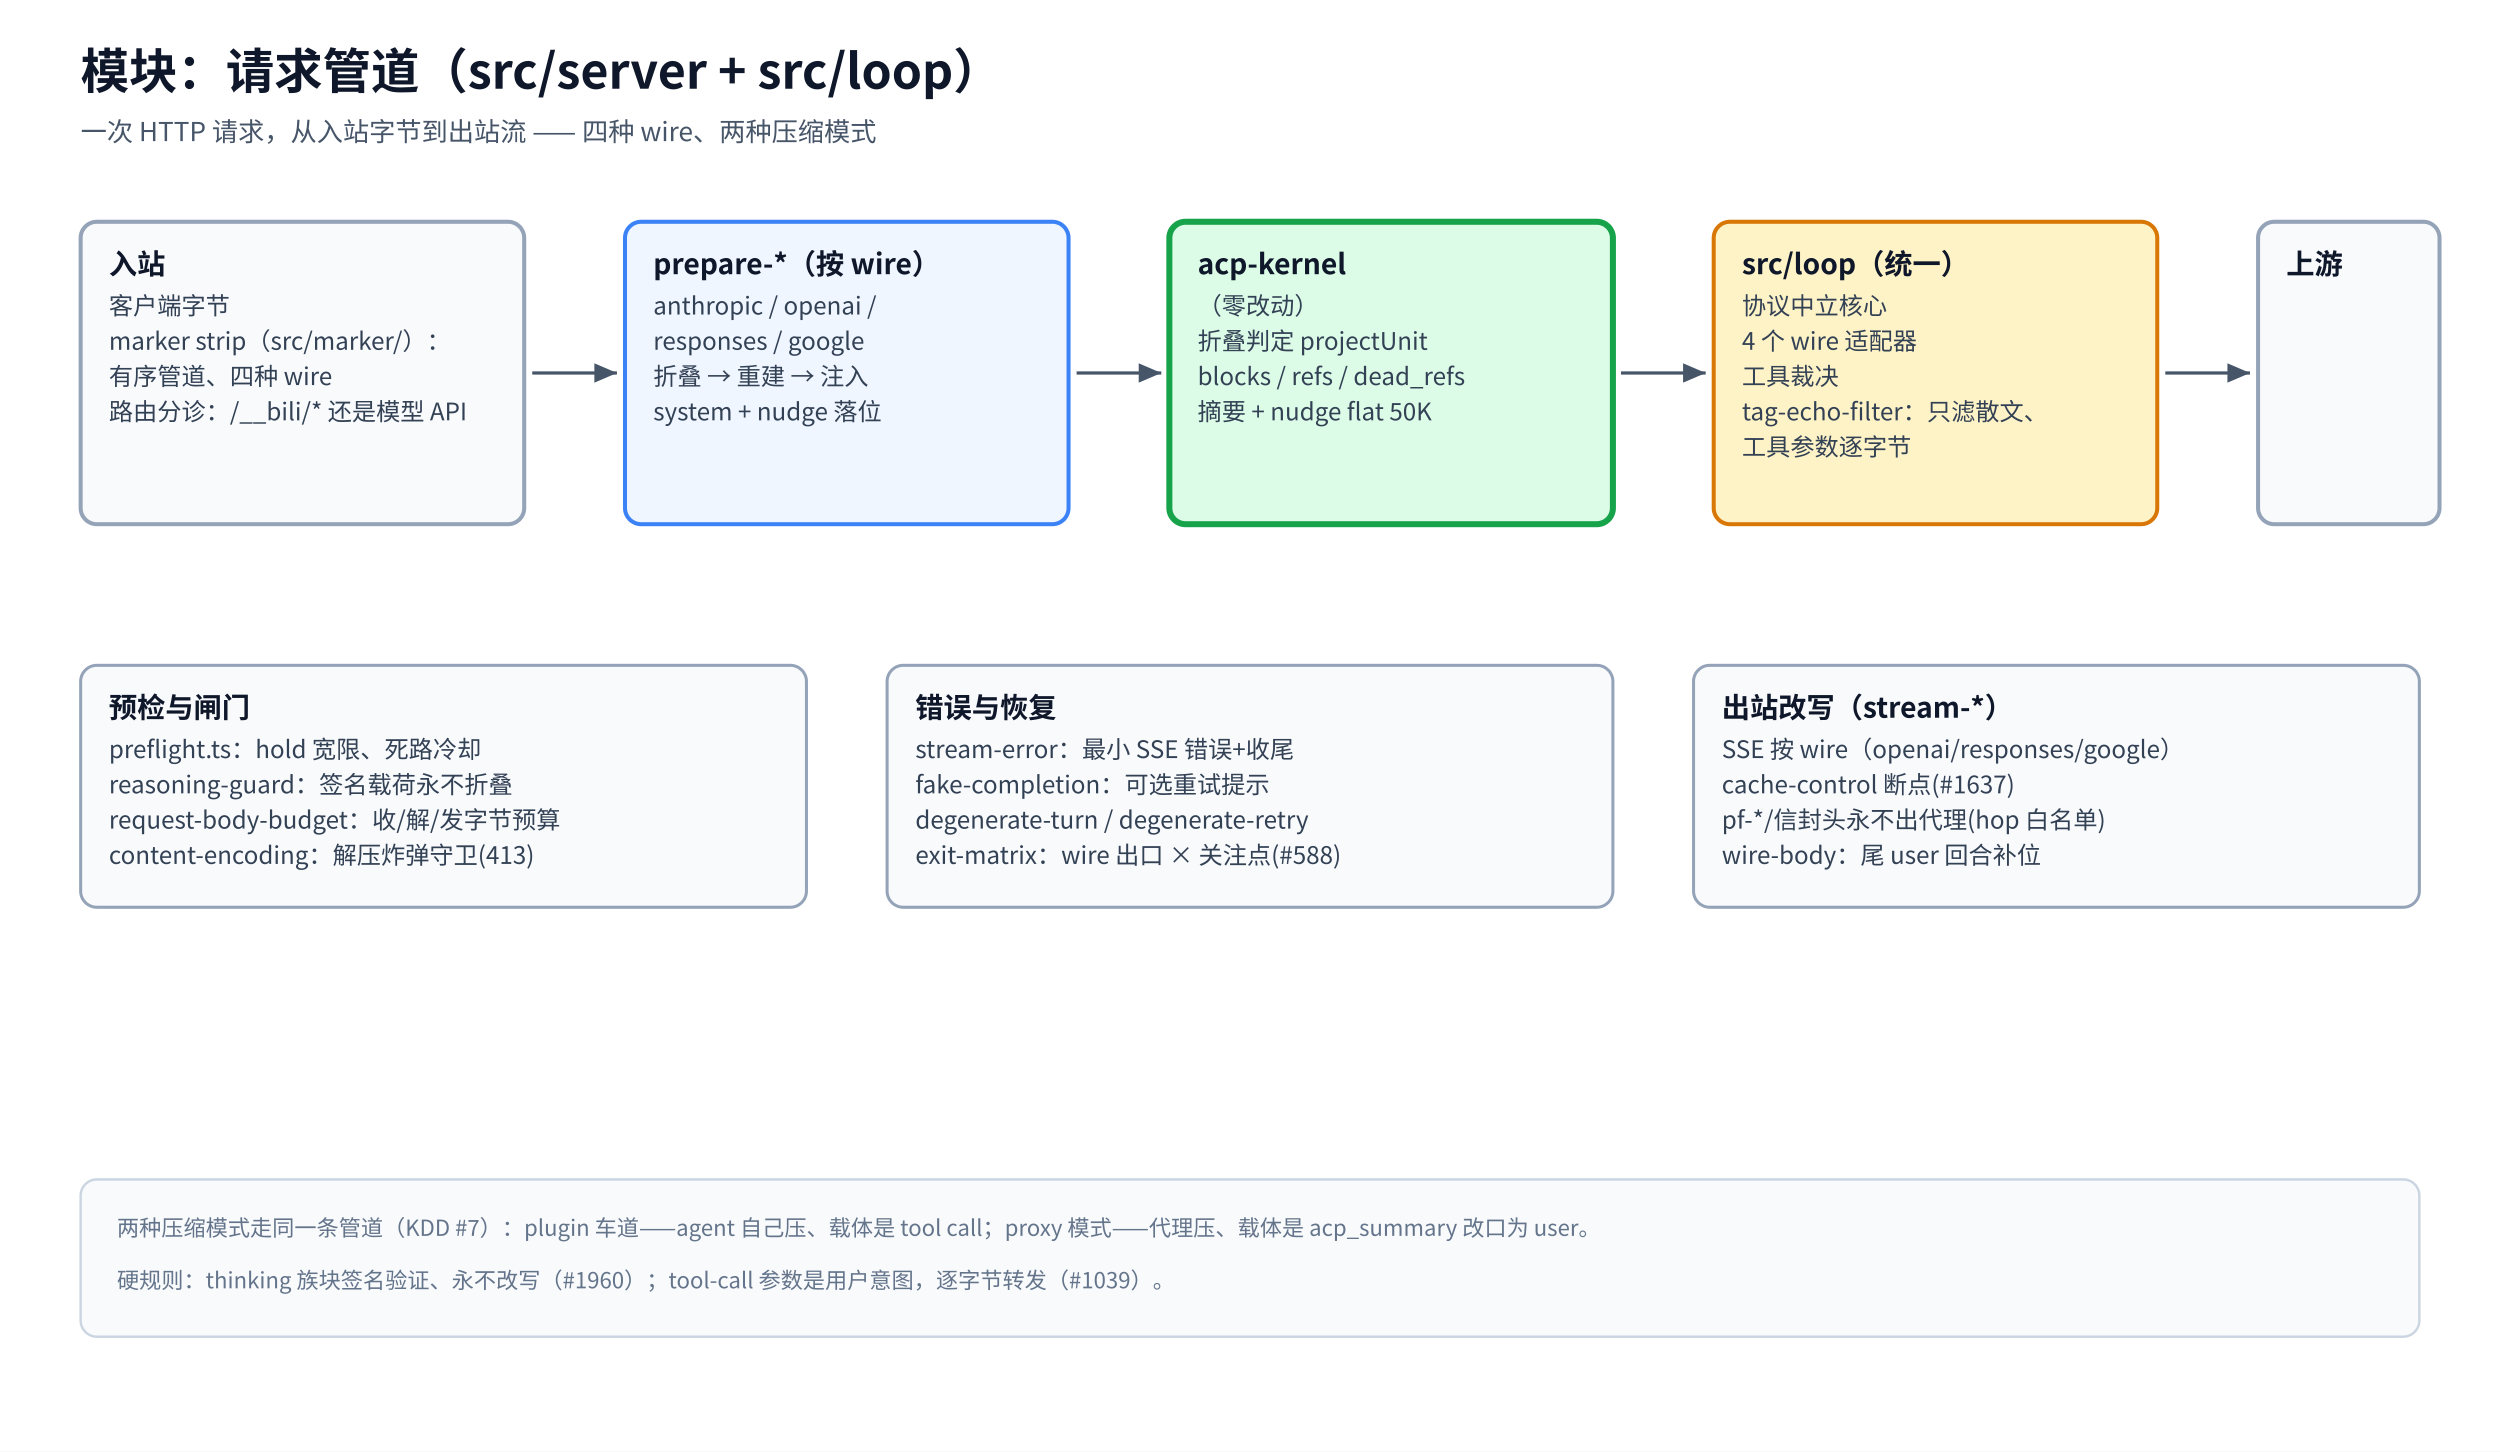
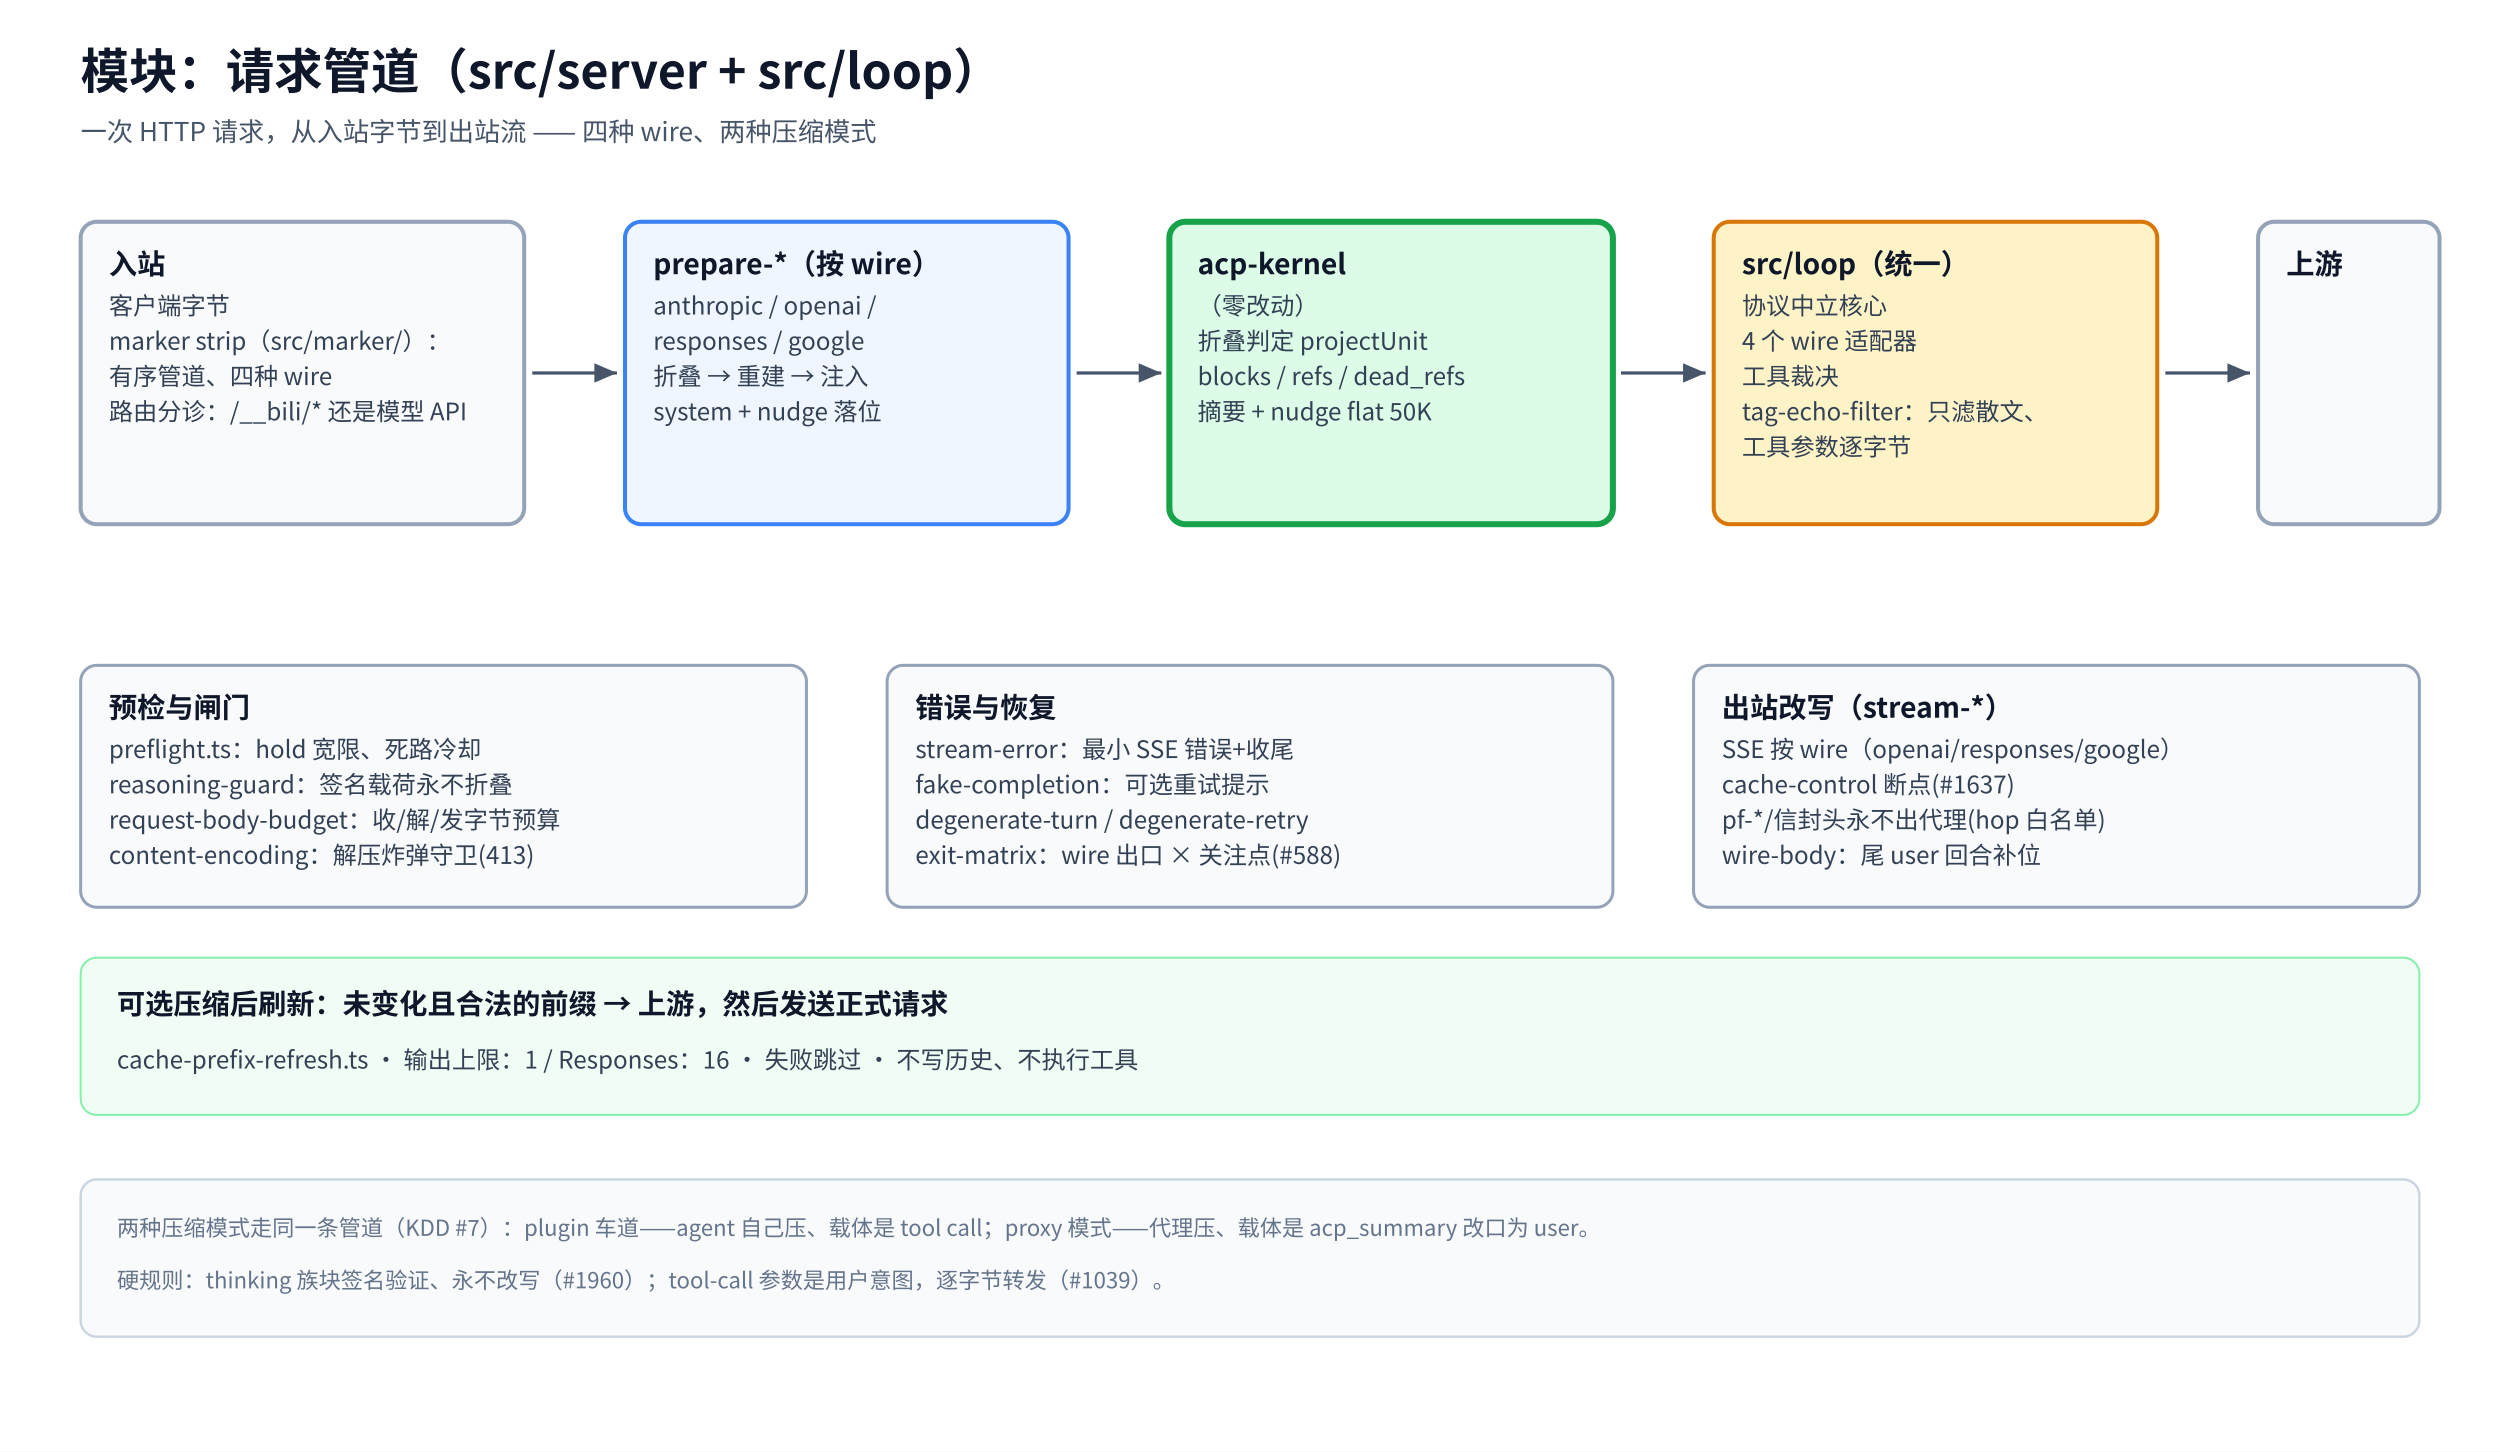
<svg xmlns="http://www.w3.org/2000/svg" width="1240" height="720" viewBox="0 0 1240 720">
  <style>text{font-family:'Noto Sans CJK SC','Droid Sans Fallback',sans-serif;}.tt{font-size:24px;font-weight:700;fill:#0f172a;}.sub{font-size:13px;fill:#475569;}.h{font-size:14px;font-weight:700;fill:#0f172a;}.b{font-size:12px;fill:#334155;}.s{font-size:11px;fill:#64748b;}.leg{font-size:11.5px;fill:#475569;}.warn{font-size:12px;fill:#b91c1c;}.num{font-size:11px;font-weight:700;fill:#fff;}</style>
  <defs>
    <marker id="ar" markerWidth="8" markerHeight="8" refX="7" refY="3" orient="auto">
      <path d="M0,0 L7,3 L0,6 z" fill="#475569" />
    </marker>
    <marker id="argr" markerWidth="8" markerHeight="8" refX="7" refY="3" orient="auto">
      <path d="M0,0 L7,3 L0,6 z" fill="#059669" />
    </marker>
  </defs>
  <rect width="1240" height="720" fill="#ffffff" />
  <rect x="40" y="110" width="220" height="150" rx="8" fill="#f8fafc" stroke="#94a3b8" stroke-width="2" />
  <rect x="310" y="110" width="220" height="150" rx="8" fill="#eff6ff" stroke="#3b82f6" stroke-width="2" />
  <rect x="580" y="110" width="220" height="150" rx="8" fill="#dcfce7" stroke="#16a34a" stroke-width="3" />
  <rect x="850" y="110" width="220" height="150" rx="8" fill="#fef3c7" stroke="#d97706" stroke-width="2" />
  <rect x="1120" y="110" width="90" height="150" rx="8" fill="#f8fafc" stroke="#94a3b8" stroke-width="2" />
  <rect x="40" y="330" width="360" height="120" rx="8" fill="#f8fafc" stroke="#94a3b8" stroke-width="1.5" />
  <rect x="440" y="330" width="360" height="120" rx="8" fill="#f8fafc" stroke="#94a3b8" stroke-width="1.5" />
  <rect x="840" y="330" width="360" height="120" rx="8" fill="#f8fafc" stroke="#94a3b8" stroke-width="1.5" />
  <rect x="40" y="585" width="1160" height="78" rx="8" fill="#f8fafc" stroke="#cbd5e1" stroke-width="1.2" />
  <line x1="264" y1="185" x2="306" y2="185" stroke="#475569" stroke-width="1.6" marker-end="url(#ar)" />
  <line x1="534" y1="185" x2="576" y2="185" stroke="#475569" stroke-width="1.6" marker-end="url(#ar)" />
  <line x1="804" y1="185" x2="846" y2="185" stroke="#475569" stroke-width="1.6" marker-end="url(#ar)" />
  <line x1="1074" y1="185" x2="1116" y2="185" stroke="#475569" stroke-width="1.6" marker-end="url(#ar)" />
  <text x="40" y="44" class="tt">模块：请求管道（src/server + src/loop）</text>
  <text x="40" y="70" class="sub">一次 HTTP 请求，从入站字节到出站流 —— 四种 wire、两种压缩模式</text>
  <text x="54" y="136" class="h">入站</text>
  <text x="54" y="156" class="b">客户端字节</text>
  <text x="54" y="173.5" class="b">marker strip（src/marker/）：</text>
  <text x="54" y="191" class="b">有序管道、四种 wire</text>
  <text x="54" y="208.5" class="b">路由分诊：/__bili/* 还是模型 API</text>
  <text x="324" y="136" class="h">prepare-*（按 wire）</text>
  <text x="324" y="156" class="b">anthropic / openai /</text>
  <text x="324" y="173.5" class="b">responses / google</text>
  <text x="324" y="191" class="b">折叠 → 重建 → 注入</text>
  <text x="324" y="208.5" class="b">system + nudge 落位</text>
  <text x="594" y="136" class="h">acp-kernel</text>
  <text x="594" y="156" class="b">（零改动）</text>
  <text x="594" y="173.5" class="b">折叠判定 projectUnit</text>
  <text x="594" y="191" class="b">blocks / refs / dead_refs</text>
  <text x="594" y="208.5" class="b">摘要 + nudge flat 50K</text>
  <text x="864" y="136" class="h">src/loop（统一）</text>
  <text x="864" y="156" class="b">协议中立核心</text>
  <text x="864" y="173.5" class="b">4 个 wire 适配器</text>
  <text x="864" y="191" class="b">工具裁决</text>
  <text x="864" y="208.5" class="b">tag-echo-filter：只滤散文、</text>
  <text x="864" y="226" class="b">工具参数逐字节</text>
  <text x="1134" y="136" class="h">上游</text>
  <text x="1134" y="156" class="b" />
  <text x="54" y="356" class="h">预检与闸门</text>
  <text x="54" y="376" class="b">preflight.ts：hold 宽限、死路冷却</text>
  <text x="54" y="393.5" class="b">reasoning-guard：签名载荷永不折叠</text>
  <text x="54" y="411" class="b">request-body-budget：收/解/发字节预算</text>
  <text x="54" y="428.5" class="b">content-encoding：解压炸弹守卫(413)</text>
  <text x="454" y="356" class="h">错误与恢复</text>
  <text x="454" y="376" class="b">stream-error：最小 SSE 错误+收尾</text>
  <text x="454" y="393.5" class="b">fake-completion：可选重试提示</text>
  <text x="454" y="411" class="b">degenerate-turn / degenerate-retry</text>
  <text x="454" y="428.5" class="b">exit-matrix：wire 出口 × 关注点(#588)</text>
  <text x="854" y="356" class="h">出站改写（stream-*）</text>
  <text x="854" y="376" class="b">SSE 按 wire（openai/responses/google）</text>
  <text x="854" y="393.5" class="b">cache-control 断点(#1637)</text>
  <text x="854" y="411" class="b">pf-*/信封头永不出代理(hop 白名单)</text>
  <text x="854" y="428.5" class="b">wire-body：尾 user 回合补位</text>
  <text x="58" y="613" class="s">两种压缩模式走同一条管道（KDD #7）：plugin 车道——agent 自己压、载体是 tool call；proxy 模式——代理压、载体是 acp_summary 改口为 user。</text>
  <text x="58" y="639" class="s">硬规则：thinking 族块签名验证、永不改写（#1960）；tool-call 参数是用户意图，逐字节转发（#1039）。</text>
+   <rect x="40" y="475" width="1160" height="78" rx="8" fill="#f0fdf4" stroke="#86efac" />
+   <text x="58" y="503" class="h">可选压缩后刷新：未变化且合法的前缀 → 上游，然后发送正式请求</text>
+   <text x="58" y="530" class="b">cache-prefix-refresh.ts · 输出上限：1 / Responses：16 · 失败跳过 · 不写历史、不执行工具</text>
</svg>
